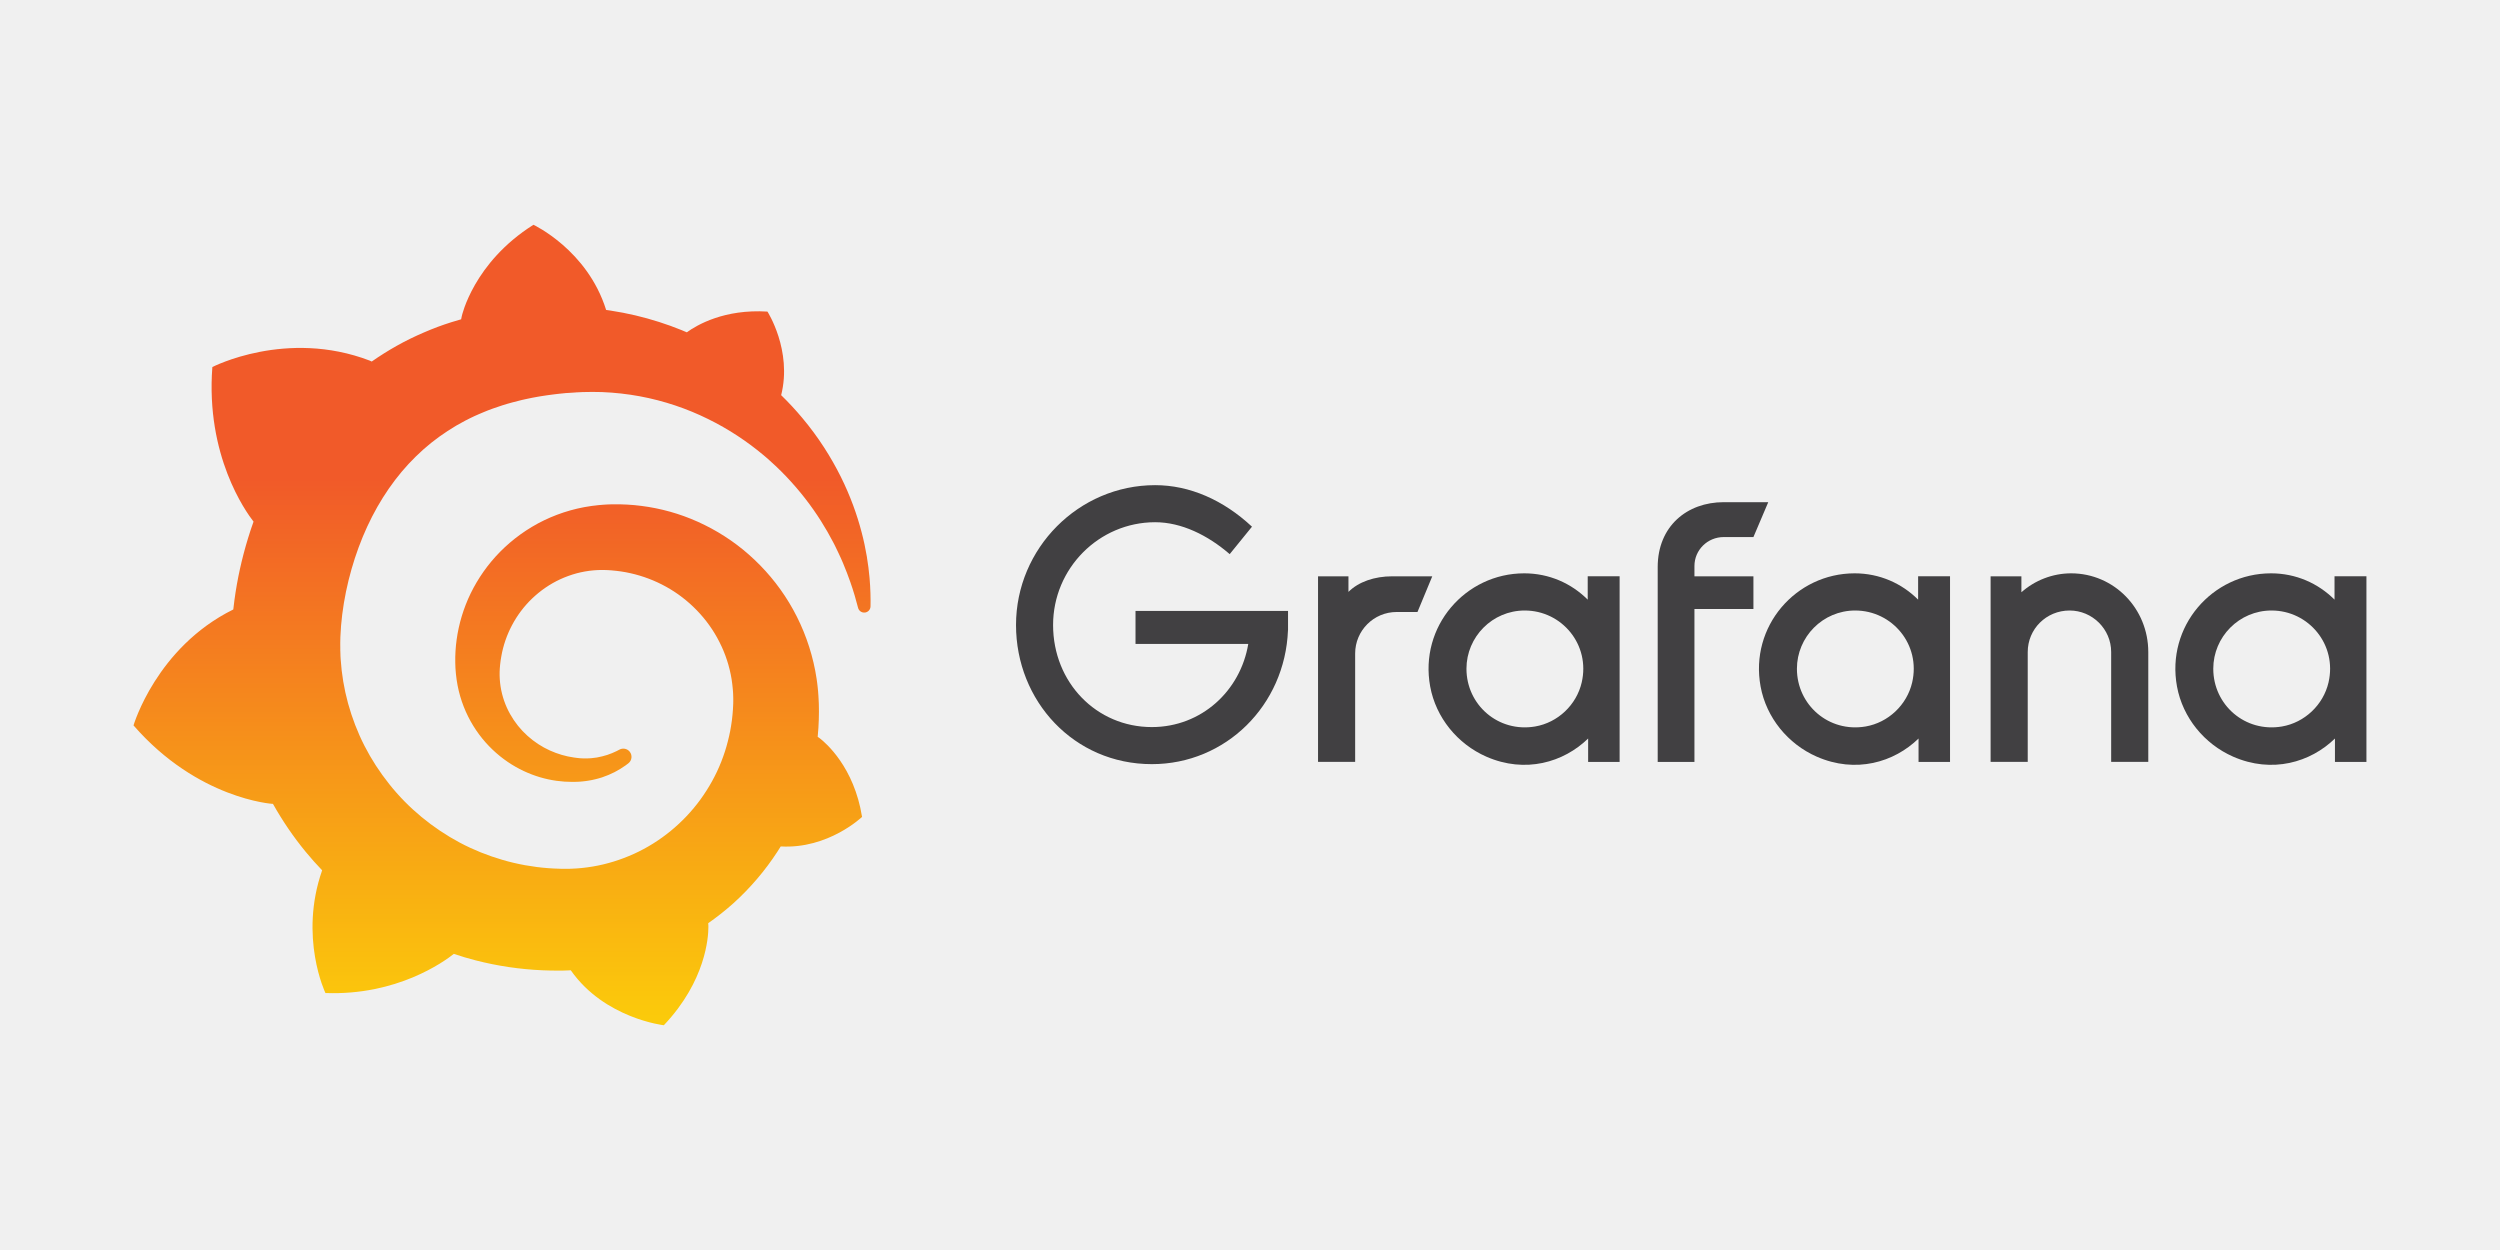
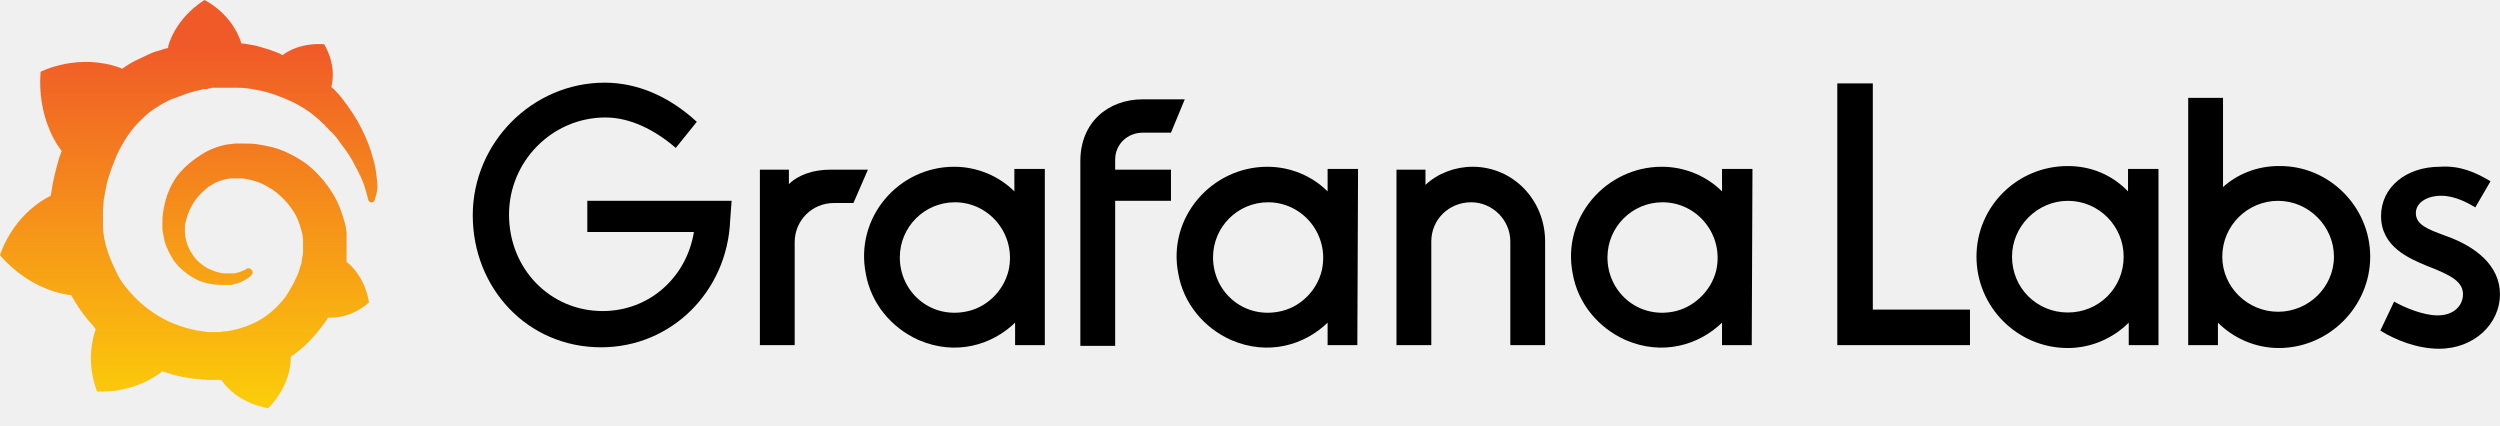
- <svg xmlns="http://www.w3.org/2000/svg" xmlns:xlink="http://www.w3.org/1999/xlink" version="1.1" id="Layer_1" x="0px" y="0px" viewBox="0 0 120 60" xml:space="preserve" width="120" height="60">
-   <defs id="defs54">
-     <defs id="defs5">
-       <rect id="SVGID_1_" x="-849.7" y="-1412.2" width="4355.2" height="5636.2" />
-     </defs>
-     <clipPath id="SVGID_2_">
-       <use xlink:href="#SVGID_1_" style="overflow:visible" id="use7" x="0" y="0" width="100%" height="100%" />
-     </clipPath>
-     <defs id="defs33">
-       <path d="m 1229.6,328.6 c 0,0 -0.7,2.9 -1.6,7.8 -8.3,2.4 -16.6,4.7 -24.9,7.4 -11.5,3.5 -22.8,7.7 -34.3,11.8 -11.3,4.4 -22.8,8.8 -34,13.8 -22.6,9.7 -45,20.6 -66.9,32.9 -21.2,11.9 -42.1,25 -62.4,39.2 -2.9,-1.4 -5.2,-2.4 -5.2,-2.4 -207.3,-79.2 -391.4,16.1 -391.4,16.1 -16.8,220.5 82.8,359.5 102.5,384.7 -4.9,13.6 -9.5,27.4 -13.7,41.3 -15.3,50 -26.8,101.3 -33.9,154.3 -1,7.6 -1.9,15.3 -2.8,23 -191.5,94.6 -248.3,288.5 -248.3,288.5 159.9,183.9 346.3,195.3 346.3,195.3 0.2,-0.1 0.3,-0.3 0.5,-0.4 23.7,42.3 51.1,82.6 82,120.1 12.9,15.7 26.5,30.9 40.6,45.6 -58.3,166.7 8.2,305.4 8.2,305.4 178,6.7 294.9,-77.9 319.5,-97.4 17.7,6 35.7,11.3 53.8,16 54.7,14.1 110.7,22.4 166.7,24.8 14,0.6 28,0.9 41.9,0.8 h 6.8 l 4.4,-0.1 8.8,-0.3 8.7,-0.4 0.2,0.3 c 83.8,119.6 231.3,136.5 231.3,136.5 104.9,-110.6 110.9,-220.3 110.9,-244 v 0 c 0,0 0,-0.8 0,-1.6 0,-2 -0.1,-3.3 -0.1,-3.3 0,0 0,0 0,0 -0.1,-1.7 -0.1,-3.3 -0.3,-5.1 22,-15.4 43,-32 62.9,-49.8 42,-38 78.7,-81.2 109.1,-127.9 2.9,-4.4 5.7,-8.8 8.4,-13.3 118.7,6.8 202.4,-73.5 202.4,-73.5 -19.7,-123.7 -90.2,-184 -104.9,-195.4 v 0 c 0,0 -0.6,-0.5 -1.5,-1.1 -0.8,-0.6 -1.4,-1 -1.4,-1 0,0 0,0 0,0 -0.7,-0.5 -1.6,-1.1 -2.6,-1.7 0.7,-7.5 1.4,-14.9 1.8,-22.3 0.9,-13.3 1.2,-26.7 1.3,-39.9 l -0.1,-9.9 -0.1,-5 v -2.5 c 0,-3.4 -0.1,-2.1 -0.1,-3.4 l -0.4,-8.3 -0.6,-11.2 c -0.2,-3.9 -0.5,-7.2 -0.8,-10.7 -0.3,-3.4 -0.6,-6.9 -1,-10.3 l -1.2,-10.3 -1.4,-10.2 c -2,-13.6 -4.6,-27.1 -7.7,-40.4 -12.4,-53.3 -33.2,-103.9 -60.7,-149.4 -27.5,-45.5 -61.7,-85.8 -100.2,-119.7 -38.5,-34 -81.7,-61.3 -127,-81.7 -45.3,-20.4 -92.9,-33.5 -140.3,-39.5 -23.7,-3.1 -47.3,-4.3 -70.7,-4 l -8.7,0.2 -2.2,0.1 c -0.6,0 -3.3,0.1 -3,0.1 l -3.6,0.2 -8.7,0.6 c -3.3,0.2 -6.7,0.5 -9.6,0.8 -12,1.2 -23.9,2.8 -35.7,5 -47,8.8 -91.4,25.8 -130.5,49.2 -39.1,23.4 -73.1,52.7 -100.8,85.9 -27.6,33.1 -49.1,69.8 -63.9,107.8 -14.8,38 -23.1,77.2 -25.4,115.3 -0.6,9.5 -0.8,19 -0.6,28.4 0,2.3 0.1,4.7 0.2,7 l 0.3,7.6 c 0.3,4.6 0.7,9.1 1.1,13.6 1.9,19.3 5.4,37.8 10.6,55.7 10.3,35.7 26.9,68 47.3,95.4 20.4,27.5 44.8,50.2 70.7,67.9 25.9,17.7 53.6,30.4 81,38.5 27.5,8.1 54.8,11.6 80.5,11.5 3.2,0 6.4,-0.1 9.6,-0.2 1.7,0 3.4,-0.2 5.1,-0.2 1.7,-0.1 3.4,-0.2 5.1,-0.3 2.7,-0.3 5.5,-0.5 8.2,-0.8 0.6,0 1.5,-0.2 2.3,-0.3 l 2.5,-0.3 c 1.7,-0.2 3.3,-0.5 5,-0.7 3.4,-0.4 6.3,-1.1 9.3,-1.6 3,-0.6 6,-1.2 9,-2 5.9,-1.3 11.6,-3.1 17.3,-4.8 11.2,-3.7 21.7,-8.2 31.5,-13.2 9.8,-5 18.8,-10.7 27.2,-16.6 2.4,-1.7 4.7,-3.5 7,-5.3 9,-7 10.4,-20.2 3.2,-29 -6.3,-7.7 -17.1,-9.7 -25.7,-4.9 -2.1,1.2 -4.3,2.3 -6.5,3.4 -7.5,3.6 -15.3,7 -23.6,9.7 -8.3,2.6 -16.9,4.8 -25.9,6.4 -4.5,0.6 -9,1.3 -13.6,1.7 -2.3,0.3 -4.6,0.4 -7,0.4 -2.3,0.1 -4.8,0.3 -6.9,0.2 -2.2,0 -4.4,-0.1 -6.7,-0.1 -2.8,-0.1 -5.6,-0.3 -8.4,-0.4 0,0 -1.4,0 -0.3,-0.1 l -0.9,-0.1 -1.9,-0.2 c -1.3,-0.1 -2.5,-0.2 -3.8,-0.4 -2.5,-0.3 -5,-0.6 -7.5,-1 -20.1,-2.8 -40.5,-8.7 -60.1,-17.6 -19.7,-8.9 -38.5,-21.1 -55.5,-36.4 -17,-15.2 -31.8,-33.6 -43.4,-54.4 -11.6,-20.7 -19.7,-43.8 -23.5,-68 -1.9,-12.1 -2.7,-24.6 -2.4,-36.8 0.2,-3.4 0.3,-6.7 0.5,-10.1 0,0.9 0.1,-0.5 0.1,-0.6 l 0.1,-1.2 0.2,-2.5 c 0.1,-1.7 0.3,-3.3 0.5,-5 0.7,-6.6 1.7,-13.3 2.9,-19.8 9.3,-52.7 35.7,-104.1 76.5,-143.2 10.2,-9.7 21.2,-18.8 32.9,-26.8 11.7,-8 24.2,-15.2 37.2,-21.2 13,-6 26.6,-10.9 40.5,-14.7 13.9,-3.7 28.2,-6.2 42.7,-7.5 7.2,-0.6 14.5,-0.9 21.8,-0.9 1.9,0 3.4,0.1 4.9,0.1 l 5.9,0.2 3.7,0.1 c 1.5,0 0,0 0.7,0.1 l 1.5,0.1 5.9,0.4 c 15.7,1.3 31.4,3.5 46.8,7 30.9,6.9 60.9,18.2 88.9,33.7 56,31 103.7,79.5 133,138 14.8,29.1 25,60.5 30.2,92.9 1.2,8.1 2.2,16.3 2.9,24.5 l 0.5,6.2 0.3,6.2 c 0.1,2.1 0.1,4.1 0.2,6.2 0,2 0.1,4.3 0.1,5.8 v 5.3 l -0.1,6 c -0.2,4 -0.5,10.5 -0.7,14.5 -0.7,8.9 -1.4,17.9 -2.6,26.8 -1.1,8.8 -2.6,17.6 -4.2,26.4 -1.8,8.7 -3.6,17.4 -5.9,26 -4.3,17.3 -9.9,34.2 -16.4,50.8 -13.1,33.2 -30.6,64.7 -51.7,93.8 -42.3,58.1 -100,105.6 -165.6,135.4 -32.8,14.8 -67.4,25.7 -103,31.6 -17.8,3 -35.8,4.8 -53.8,5.4 l -3.3,0.1 h -2.9 l -5.8,0.1 h -8.9 -4.4 c 2.5,0 -0.4,0 -0.3,-0.1 l -1.8,-0.1 c -9.7,-0.2 -19.3,-0.7 -28.9,-1.4 -38.5,-2.9 -76.6,-9.7 -113.5,-20.5 -36.9,-10.7 -72.7,-25 -106.6,-43 -67.7,-36.2 -128.2,-85.8 -175.6,-145.6 -23.8,-29.8 -44.6,-61.8 -61.8,-95.5 -17.2,-33.7 -30.7,-69 -40.7,-105.1 -9.9,-36.1 -16.1,-73.1 -18.5,-110.3 l -0.4,-7 -0.1,-1.7 v -1.5 l -0.1,-3.1 -0.2,-6.1 -0.1,-1.5 v -2.1 -4.3 l -0.1,-8.7 v -1.7 c 0,0.3 0,0.3 0,-0.6 v -3.4 c 0,-4.5 0.2,-9.1 0.3,-13.6 0.7,-18.4 2.2,-37.3 4.6,-56.2 2.4,-18.9 5.5,-37.9 9.4,-56.8 3.9,-18.8 8.5,-37.5 13.7,-55.8 10.5,-36.7 23.6,-72.3 39.1,-105.9 31.1,-67.3 71.9,-126.6 120.9,-174.4 12.2,-12 24.9,-23.3 38.1,-33.9 13.2,-10.6 26.9,-20.4 41,-29.6 14,-9.3 28.5,-17.7 43.4,-25.5 7.4,-4 15,-7.5 22.6,-11.2 3.8,-1.7 7.7,-3.4 11.5,-5.1 3.8,-1.7 7.7,-3.4 11.6,-4.9 15.5,-6.6 31.5,-12.1 47.5,-17.3 4.1,-1.2 8.1,-2.5 12.1,-3.7 4,-1.3 8.2,-2.2 12.2,-3.4 8.1,-2.3 16.4,-4.2 24.6,-6.3 4.1,-1.1 8.3,-1.8 12.4,-2.7 4.2,-0.9 8.3,-1.8 12.5,-2.6 4.2,-0.8 8.4,-1.5 12.5,-2.3 l 6.3,-1.1 6.3,-1 c 4.2,-0.6 8.4,-1.3 12.6,-1.9 4.7,-0.8 9.5,-1.2 14.2,-1.9 3.9,-0.5 10.2,-1.2 14.1,-1.7 3,-0.3 5.9,-0.6 8.9,-0.9 l 5.9,-0.6 3,-0.3 3.5,-0.2 c 4.8,-0.3 9.5,-0.6 14.3,-0.9 l 7.1,-0.5 c 0,0 2.6,-0.1 0.3,-0.1 l 1.5,-0.1 3,-0.1 c 4.1,-0.2 8.1,-0.4 12.2,-0.6 16.2,-0.5 32.3,-0.5 48.2,0 31.9,1.3 63.2,4.8 93.6,10.4 60.9,11.3 118.2,30.9 170,56.5 51.9,25.4 98.4,56.6 138.8,90.5 2.5,2.1 5,4.3 7.5,6.4 2.5,2.2 4.9,4.3 7.3,6.5 4.9,4.3 9.6,8.8 14.3,13.1 4.7,4.4 9.2,8.9 13.8,13.3 4.4,4.5 8.9,8.9 13.2,13.5 17.1,18.1 33,36.5 47.3,55 28.7,36.9 51.6,74.1 69.9,109.3 1.2,2.2 2.3,4.4 3.4,6.6 1.1,2.2 2.2,4.4 3.2,6.6 2.1,4.3 4.3,8.6 6.2,12.9 2,4.3 4,8.5 5.9,12.7 1.8,4.2 3.6,8.4 5.4,12.4 6.8,16.5 13,32.1 18.1,47 8.4,23.9 14.5,45.5 19.3,64.2 1.9,7.5 9,12.5 16.7,11.8 8,-0.7 14.1,-7.3 14.3,-15.3 0.4,-20.1 -0.1,-43.8 -2.4,-70.8 -3,-33.4 -8.7,-72.1 -20,-114.6 -11.1,-42.5 -27.6,-89 -51.6,-137.3 -24.1,-48.2 -55.5,-98.4 -96.3,-146.9 -15.9,-19 -33.3,-37.8 -52.1,-56.1 28,-111.4 -34.1,-208 -34.1,-208 -107.2,-6.7 -175.4,33.3 -200.7,51.6 -4.2,-1.8 -8.5,-3.6 -12.8,-5.4 -18.3,-7.4 -37,-14.3 -56.3,-20.4 -19.3,-6.1 -39,-11.7 -59.1,-16.4 -20.2,-4.7 -40.7,-8.7 -61.6,-11.9 -3.7,-0.5 -7.3,-1 -11,-1.6 -46.6,-149.4 -180.9,-211.9 -180.9,-211.9 -149.8,94.5 -178.3,227.4 -178.3,227.4" id="SVGID_5_" />
-     </defs>
-     <clipPath id="SVGID_6_">
-       <use height="100%" width="100%" y="0" x="0" id="use35" style="overflow:visible" xlink:href="#SVGID_5_" />
-     </clipPath>
-     <linearGradient gradientTransform="matrix(0,-255.7742,-255.7742,0,2099115.5,-207133.55)" y2="8201.71" x2="-812.649" y1="8201.71" x1="-819.765" gradientUnits="userSpaceOnUse" id="SVGID_7_">
-       <stop id="stop38" style="stop-color:#FFF200" offset="0" />
-       <stop id="stop40" style="stop-color:#F15A29" offset="1" />
+ <svg xmlns="http://www.w3.org/2000/svg" width="135" height="23" viewBox="0 0 135 23" fill="none">
+   <g clip-path="url(#clip0_408_161)">
+     <path fill-rule="evenodd" clip-rule="evenodd" d="M99.214 18.636H106.379V16.718H101.132V4.502H99.214V18.636ZM114.952 18.637H116.558V9.123H114.913V10.336C114.091 9.475 112.956 8.966 111.664 8.966C108.923 8.966 106.73 11.159 106.73 13.86C106.73 16.562 108.923 18.793 111.664 18.793C112.956 18.793 114.13 18.245 114.952 17.423V18.637ZM111.664 10.845C113.347 10.845 114.678 12.216 114.678 13.86C114.678 15.544 113.347 16.875 111.664 16.875C109.98 16.875 108.649 15.544 108.649 13.86C108.649 12.216 110.019 10.845 111.664 10.845ZM127.991 13.86C127.991 16.561 125.759 18.793 123.057 18.793C121.765 18.793 120.591 18.245 119.768 17.423V18.637H118.163V5.285H120.043V10.101C120.826 9.396 121.883 8.966 123.057 8.966C125.759 8.927 127.991 11.158 127.991 13.86ZM126.033 13.86C126.033 12.215 124.663 10.845 123.018 10.845C121.374 10.845 120.003 12.176 120.003 13.86C120.003 15.504 121.374 16.835 123.018 16.835C124.663 16.835 126.033 15.504 126.033 13.86ZM133.667 11.197L134.489 9.788C133.706 9.318 132.845 8.926 131.748 9.005C129.947 9.005 128.577 10.101 128.577 11.667C128.577 13.326 130.097 13.958 131.04 14.351L131.083 14.369C132.414 14.878 133.001 15.23 133.001 15.896C133.001 16.444 132.571 17.031 131.631 17.031C130.848 17.031 129.83 16.6 129.282 16.287L128.538 17.853C129.36 18.362 130.535 18.832 131.709 18.832C133.628 18.832 134.998 17.462 134.998 15.896C134.998 14.329 133.667 13.312 132.14 12.763C132.084 12.742 132.029 12.722 131.975 12.702C131.115 12.382 130.456 12.137 130.456 11.511C130.456 10.923 131.083 10.571 131.827 10.571C132.571 10.571 133.275 10.962 133.667 11.197Z" fill="black" />
+     <path d="M20.36 9.749C20.32 9.397 20.281 8.966 20.125 8.496C20.007 8.026 19.811 7.517 19.537 6.969C19.263 6.421 18.911 5.873 18.48 5.325C18.324 5.129 18.128 4.894 17.893 4.698C18.206 3.445 17.501 2.388 17.501 2.388C16.327 2.31 15.544 2.741 15.27 2.976C15.23 2.976 15.191 2.936 15.113 2.897C14.917 2.819 14.722 2.741 14.487 2.662C14.252 2.584 14.056 2.545 13.821 2.467C13.586 2.427 13.351 2.388 13.155 2.349C13.116 2.349 13.077 2.349 13.038 2.349C12.529 0.705 11.041 0 11.041 0C9.397 1.057 9.083 2.506 9.083 2.506C9.083 2.506 9.083 2.545 9.083 2.584C9.005 2.623 8.888 2.623 8.809 2.662C8.692 2.702 8.574 2.741 8.418 2.78C8.3 2.819 8.183 2.858 8.026 2.936C7.791 3.054 7.517 3.171 7.282 3.289C7.048 3.406 6.813 3.563 6.578 3.72C6.539 3.72 6.539 3.68 6.539 3.68C4.229 2.819 2.193 3.876 2.193 3.876C1.997 6.304 3.093 7.87 3.328 8.144C3.289 8.3 3.211 8.457 3.171 8.614C3.015 9.162 2.858 9.749 2.78 10.336C2.78 10.415 2.741 10.493 2.741 10.571C0.626 11.628 0 13.782 0 13.782C1.762 15.818 3.837 15.935 3.837 15.935C4.111 16.405 4.385 16.836 4.737 17.266C4.894 17.423 5.051 17.619 5.168 17.775C4.542 19.616 5.246 21.143 5.246 21.143C7.204 21.221 8.496 20.281 8.77 20.046C8.966 20.125 9.162 20.164 9.358 20.242C9.945 20.399 10.571 20.477 11.198 20.516C11.354 20.516 11.511 20.516 11.668 20.516H11.746H11.785H11.863H11.942C12.881 21.847 14.487 22.043 14.487 22.043C15.661 20.829 15.7 19.616 15.7 19.341C15.7 19.302 15.7 19.302 15.7 19.302V19.263C15.935 19.107 16.17 18.911 16.405 18.715C16.875 18.284 17.266 17.815 17.619 17.306C17.658 17.266 17.697 17.227 17.697 17.149C19.028 17.227 19.929 16.327 19.929 16.327C19.694 14.956 18.911 14.291 18.754 14.173C18.754 14.173 18.754 14.173 18.715 14.173C18.715 14.095 18.715 14.017 18.715 13.938C18.715 13.782 18.715 13.625 18.715 13.508V13.312V13.273V13.234C18.715 13.194 18.715 13.194 18.715 13.194V13.116V12.999C18.715 12.96 18.715 12.921 18.715 12.881C18.715 12.842 18.715 12.803 18.715 12.764V12.646V12.529C18.676 12.372 18.676 12.216 18.637 12.098C18.48 11.511 18.284 10.963 17.971 10.454C17.658 9.945 17.306 9.514 16.875 9.123C16.444 8.731 15.974 8.457 15.465 8.222C14.956 7.987 14.447 7.87 13.899 7.791C13.625 7.752 13.39 7.752 13.116 7.752H13.038H12.999H12.96H12.921H12.842C12.803 7.752 12.764 7.752 12.725 7.752C12.607 7.752 12.451 7.791 12.333 7.791C11.824 7.87 11.315 8.066 10.884 8.34C10.454 8.614 10.062 8.927 9.749 9.279C9.436 9.632 9.201 10.062 9.044 10.493C8.888 10.924 8.809 11.354 8.77 11.785C8.77 11.902 8.77 11.981 8.77 12.098C8.77 12.137 8.77 12.137 8.77 12.177V12.255C8.77 12.294 8.77 12.372 8.77 12.412C8.809 12.607 8.849 12.842 8.888 13.038C9.005 13.429 9.201 13.782 9.397 14.095C9.632 14.408 9.906 14.643 10.18 14.839C10.454 15.035 10.767 15.191 11.08 15.27C11.393 15.348 11.668 15.387 11.981 15.387C12.02 15.387 12.059 15.387 12.098 15.387H12.137H12.177C12.216 15.387 12.255 15.387 12.255 15.387C12.255 15.387 12.255 15.387 12.294 15.387H12.333H12.372C12.412 15.387 12.451 15.387 12.49 15.387C12.529 15.387 12.568 15.387 12.607 15.348C12.685 15.348 12.725 15.309 12.803 15.309C12.921 15.27 13.038 15.23 13.155 15.152C13.273 15.113 13.351 15.035 13.469 14.956C13.508 14.956 13.508 14.917 13.547 14.878C13.664 14.8 13.664 14.643 13.586 14.565C13.508 14.487 13.39 14.447 13.312 14.526C13.273 14.526 13.273 14.565 13.234 14.565C13.155 14.604 13.077 14.643 12.96 14.682C12.881 14.722 12.764 14.722 12.685 14.761C12.646 14.761 12.568 14.761 12.529 14.761C12.49 14.761 12.49 14.761 12.451 14.761C12.412 14.761 12.412 14.761 12.372 14.761C12.333 14.761 12.333 14.761 12.294 14.761C12.255 14.761 12.216 14.761 12.216 14.761H12.177H12.137C12.098 14.761 12.098 14.761 12.059 14.761C11.824 14.722 11.628 14.682 11.393 14.565C11.159 14.487 10.963 14.33 10.767 14.173C10.571 14.017 10.415 13.782 10.297 13.586C10.18 13.39 10.062 13.116 10.023 12.842C9.984 12.725 9.984 12.568 9.984 12.451C9.984 12.412 9.984 12.372 9.984 12.333V12.294V12.255C9.984 12.177 9.984 12.098 10.023 12.02C10.141 11.433 10.415 10.884 10.884 10.415C11.002 10.297 11.119 10.219 11.237 10.101C11.354 10.023 11.511 9.945 11.628 9.867C11.785 9.788 11.942 9.749 12.059 9.71C12.216 9.671 12.372 9.632 12.529 9.632C12.607 9.632 12.685 9.632 12.764 9.632C12.803 9.632 12.803 9.632 12.803 9.632H12.881H12.921H12.999C13.155 9.632 13.351 9.671 13.508 9.71C13.86 9.788 14.173 9.906 14.487 10.101C15.113 10.454 15.622 11.002 15.974 11.628C16.131 11.942 16.248 12.294 16.327 12.646C16.327 12.725 16.366 12.842 16.366 12.921V12.999V13.077C16.366 13.116 16.366 13.116 16.366 13.155C16.366 13.194 16.366 13.194 16.366 13.234V13.312V13.39C16.366 13.429 16.366 13.508 16.366 13.547C16.366 13.664 16.366 13.743 16.327 13.86C16.327 13.938 16.288 14.056 16.288 14.134C16.288 14.213 16.248 14.33 16.209 14.408C16.17 14.604 16.092 14.8 16.014 14.956C15.857 15.309 15.661 15.661 15.426 16.014C14.956 16.64 14.33 17.188 13.586 17.501C13.234 17.658 12.842 17.775 12.451 17.854C12.255 17.893 12.059 17.893 11.863 17.932H11.824H11.785H11.707H11.628H11.589C11.628 17.932 11.589 17.932 11.589 17.932C11.472 17.932 11.393 17.932 11.276 17.932C10.845 17.893 10.415 17.815 10.023 17.697C9.632 17.58 9.201 17.423 8.849 17.227C8.105 16.836 7.439 16.288 6.891 15.622C6.617 15.309 6.382 14.956 6.225 14.565C6.03 14.173 5.873 13.782 5.755 13.39C5.638 12.999 5.56 12.568 5.56 12.177V12.098V12.059V11.981V11.746V11.707V11.628V11.589C5.56 11.55 5.56 11.472 5.56 11.433C5.56 11.237 5.599 11.002 5.599 10.806C5.638 10.61 5.677 10.376 5.716 10.18C5.755 9.984 5.795 9.749 5.873 9.553C5.99 9.162 6.147 8.77 6.304 8.379C6.656 7.635 7.087 6.969 7.635 6.46C7.752 6.343 7.909 6.186 8.066 6.069C8.222 5.951 8.379 5.834 8.535 5.755C8.692 5.638 8.849 5.56 9.005 5.481C9.083 5.442 9.162 5.403 9.24 5.364C9.279 5.364 9.318 5.325 9.358 5.325C9.397 5.325 9.436 5.286 9.475 5.286C9.632 5.207 9.827 5.168 9.984 5.09C10.023 5.09 10.062 5.051 10.101 5.051C10.141 5.051 10.18 5.012 10.219 5.012C10.297 4.972 10.415 4.972 10.493 4.933C10.532 4.933 10.571 4.894 10.65 4.894C10.689 4.894 10.728 4.894 10.806 4.855C10.845 4.855 10.884 4.855 10.963 4.816H11.041H11.119C11.159 4.816 11.198 4.816 11.276 4.777C11.315 4.777 11.393 4.777 11.433 4.737C11.472 4.737 11.55 4.737 11.589 4.737C11.628 4.737 11.668 4.737 11.707 4.737H11.785H11.824H11.863C11.902 4.737 11.981 4.737 12.02 4.737H12.098C12.098 4.737 12.137 4.737 12.098 4.737H12.137C12.177 4.737 12.216 4.737 12.255 4.737C12.451 4.737 12.607 4.737 12.803 4.737C13.155 4.737 13.508 4.777 13.86 4.855C14.526 4.972 15.152 5.207 15.739 5.481C16.327 5.755 16.836 6.108 17.266 6.499C17.306 6.539 17.306 6.539 17.345 6.578C17.384 6.617 17.384 6.617 17.423 6.656C17.462 6.695 17.541 6.734 17.58 6.813C17.619 6.891 17.697 6.891 17.736 6.969C17.775 7.048 17.854 7.087 17.893 7.126C18.089 7.322 18.245 7.517 18.402 7.752C18.715 8.144 18.989 8.574 19.185 8.966C19.185 9.005 19.224 9.005 19.224 9.044C19.224 9.083 19.263 9.083 19.263 9.123C19.302 9.162 19.302 9.201 19.341 9.279C19.381 9.318 19.381 9.358 19.42 9.436C19.459 9.475 19.459 9.514 19.498 9.592C19.576 9.788 19.655 9.945 19.694 10.101C19.772 10.376 19.851 10.61 19.89 10.806C19.929 10.884 20.007 10.963 20.085 10.924C20.164 10.924 20.242 10.845 20.242 10.767C20.399 10.297 20.399 10.023 20.36 9.749Z" fill="url(#paint0_linear_408_161)" />
+     <path d="M39.429 11.903C39.272 15.74 36.257 18.754 32.459 18.754C28.466 18.754 25.529 15.544 25.529 11.629C25.529 7.713 28.74 4.464 32.655 4.464C34.417 4.464 36.14 5.208 37.627 6.578L36.492 7.987C35.357 7.009 34.026 6.343 32.694 6.343C29.836 6.343 27.487 8.692 27.487 11.589C27.487 14.526 29.719 16.797 32.538 16.797C35.083 16.797 37.079 14.957 37.471 12.529H31.715V10.845H39.507L39.429 11.903Z" fill="black" />
+     <path d="M46.085 10.963H45.028C43.853 10.963 42.913 11.903 42.913 13.077V18.637H41.034V9.162H42.6V9.945C43.109 9.436 43.931 9.162 44.832 9.162H46.868L46.085 10.963Z" fill="black" />
+     <path d="M56.42 18.637H54.815V17.423C53.562 18.637 51.605 19.224 49.608 18.362C48.12 17.697 47.024 16.366 46.75 14.76C46.162 11.746 48.512 9.005 51.526 9.005C52.779 9.005 53.954 9.514 54.776 10.336V9.122H56.42V18.637ZM54.463 14.604C54.894 12.685 53.445 10.923 51.566 10.923C49.921 10.923 48.59 12.255 48.59 13.899C48.59 15.739 50.195 17.188 52.114 16.835C53.249 16.64 54.189 15.739 54.463 14.604Z" fill="black" />
+     <path d="M60.219 8.613V9.162H63.233V10.845H60.219V18.676H58.339V8.692C58.339 6.617 59.827 5.364 61.706 5.364H63.977L63.233 7.165H61.706C60.884 7.165 60.219 7.791 60.219 8.613Z" fill="black" />
+     <path d="M73.296 18.637H71.691V17.423C70.438 18.637 68.48 19.224 66.483 18.362C64.995 17.697 63.899 16.366 63.625 14.76C63.038 11.746 65.426 9.005 68.441 9.005C69.694 9.005 70.868 9.514 71.691 10.336V9.122H73.335L73.296 18.637ZM71.377 14.604C71.808 12.685 70.359 10.923 68.48 10.923C66.835 10.923 65.504 12.255 65.504 13.899C65.504 15.739 67.11 17.188 69.028 16.835C70.163 16.64 71.103 15.739 71.377 14.604Z" fill="black" />
+     <path d="M83.436 13.038V18.637H81.557V13.038C81.557 11.863 80.578 10.923 79.443 10.923C78.229 10.923 77.29 11.863 77.29 13.038V18.637H75.41V9.161H76.976V9.984C77.642 9.357 78.582 9.005 79.521 9.005C81.714 9.005 83.436 10.806 83.436 13.038Z" fill="black" />
+     <path d="M94.594 18.637H92.989V17.423C91.736 18.637 89.778 19.224 87.781 18.362C86.294 17.697 85.197 16.366 84.923 14.76C84.336 11.746 86.724 9.005 89.739 9.005C90.992 9.005 92.167 9.514 92.989 10.336V9.122H94.633L94.594 18.637ZM92.676 14.604C93.106 12.685 91.658 10.923 89.778 10.923C88.134 10.923 86.803 12.255 86.803 13.899C86.803 15.739 88.408 17.188 90.326 16.835C91.423 16.64 92.401 15.739 92.676 14.604Z" fill="black" />
+   </g>
+   <defs>
+     <linearGradient id="paint0_linear_408_161" x1="10.254" y1="28" x2="10.254" y2="2.5" gradientUnits="userSpaceOnUse">
+       <stop stop-color="#FFF100" />
+       <stop offset="1" stop-color="#F05A28" />
    </linearGradient>
-     <defs id="defs11">
-       <rect height="5636.2" width="4355.2" y="-1412.2" x="-849.7" id="SVGID_3_" />
-     </defs>
-     <clipPath id="SVGID_4_">
-       <use height="100%" width="100%" y="0" x="0" id="use13" style="overflow:visible" xlink:href="#SVGID_3_" />
+     <clipPath id="clip0_408_161">
+       <rect width="135" height="23" fill="white" />
    </clipPath>
  </defs>
-   <style type="text/css" id="style2">
- 	.st0{fill:#C59A6E;}
- 	.st1{fill:#3CB44B;}
- 	.st2{fill:#67308F;}
- 	.st3{fill:#D1D1D1;}
- 	.st4{fill:#EF5B28;}
- 	.st5{stroke:#000000;stroke-width:16;stroke-miterlimit:10;}
- 	.st6{fill:url(#Triangle-3_1_);}
- 	.st7{fill:#333333;}
- 	.st8{fill:#CF2129;}
- 	.st9{fill:#CC3832;}
- 	.st10{fill:#BA443D;}
- 	.st11{fill:#BAC556;}
- 	.st12{fill:#F8DF4B;}
- 	.st13{fill:#F5CF47;}
- 	.st14{fill:#A9B75D;}
- 	.st15{fill:#DDBE5B;}
- 	.st16{fill:#6FBECB;}
- 	.st17{fill:#79C0BF;}
- 	.st18{fill:#77C3D2;}
- 	.st19{fill:#5CB8BB;}
- 	.st20{fill:#529FB5;}
- 	.st21{fill:#BA3D36;}
- 	.st22{fill:#9D3634;}
- 	.st23{fill:#D33E35;}
- 	.st24{fill:#869B63;}
- 	.st25{fill:#BEC54F;}
- 	.st26{fill:#9EAD59;}
- 	.st27{fill:none;}
- 	.st28{fill:#43AE2A;}
- 	.st29{fill:#009DDD;}
- 	.st30{fill:#00A297;}
- 	.st31{fill:#0072CC;}
- 	.st32{fill:#82BB00;}
- 	.st33{fill:#10069D;}
- 	.st34{fill:#333F48;}
- 	.st35{clip-path:url(#SVGID_2_);}
- 	.st36{clip-path:url(#SVGID_4_);fill:#414042;}
- 	.st37{clip-path:url(#SVGID_6_);fill:url(#SVGID_7_);}
- </style>
-   <g id="g958" transform="translate(-0.0849561)">
-     <g transform="matrix(0.6482233,0,0,0.6482233,9.895719,73.44948)" id="g946">
-       <path style="fill:#414042" id="path16" clip-path="url(#SVGID_4_)" d="M 571.5,2446.1 C 566,2587.7 454.3,2698 315.5,2698 169,2698 60.1,2579.4 60.1,2436.4 c 0,-144.4 117.9,-263 261.6,-263 64.9,0 128.4,27.9 182.1,78.1 l -41.9,51.6 c -41.2,-35.6 -90.7,-60 -140.2,-60 -105.4,0 -191.9,86.5 -191.9,193.3 0,108.1 81.6,191.9 185.6,191.9 93.5,0 166.8,-68.4 181.4,-156.3 h -212 v -62.1 h 286.8 v 36.2 z" class="st36" transform="matrix(0.03937938,0,0,0.03937938,57.7333,-162.971)" />
-       <path style="fill:#414042" id="path18" clip-path="url(#SVGID_4_)" d="m 815,2411.9 h -39.1 c -43.2,0 -78.1,35 -78.1,78.1 v 203.7 H 628 v -348.9 h 57.2 v 29.3 c 18.8,-18.8 48.8,-29.3 82.3,-29.3 h 75.3 z" class="st36" transform="matrix(0.03937938,0,0,0.03937938,57.7333,-162.971)" />
-       <path style="fill:#414042" id="path20" clip-path="url(#SVGID_4_)" d="m 1195.2,2693.8 h -59.3 v -44 c -45.9,44.8 -118.2,66.3 -191.5,34.1 -54.3,-23.9 -94.7,-73.4 -105.5,-131.8 -20.8,-112.8 66,-212.9 176.9,-212.9 46.7,0 88.6,18.8 119.3,49.5 v -44 h 60 v 349.1 z m -71.4,-149.4 c 16.5,-70.9 -37.2,-135.3 -107.2,-135.3 -60.7,0 -109.5,49.5 -109.5,109.5 0,67.9 59.7,120.4 129.1,108.6 42.7,-7.3 77.8,-40.5 87.6,-82.8" class="st36" transform="matrix(0.03937938,0,0,0.03937938,57.7333,-162.971)" />
-       <path style="fill:#414042" id="path22" clip-path="url(#SVGID_4_)" d="m 1335.8,2325.4 v 19.5 h 110.9 v 61.4 h -110.9 v 287.5 h -69.1 v -366.3 c 0,-76.8 55.1,-122.1 124.2,-122.1 h 83.7 l -27.9,65.6 H 1391 c -30.7,0 -55.2,24.4 -55.2,54.4" class="st36" transform="matrix(0.03937938,0,0,0.03937938,57.7333,-162.971)" />
-       <path style="fill:#414042" id="path24" clip-path="url(#SVGID_4_)" d="m 1816.5,2693.8 h -59.3 v -44 c -45.9,44.8 -118.2,66.3 -191.5,34.1 -54.3,-23.9 -94.7,-73.4 -105.5,-131.8 -20.8,-112.8 66,-212.9 176.9,-212.9 46.7,0 88.6,18.8 119.3,49.5 v -44 h 60 v 349.1 z m -71.3,-149.4 c 16.5,-70.9 -37.2,-135.3 -107.2,-135.3 -60.7,0 -109.5,49.5 -109.5,109.5 0,67.9 59.7,120.4 129.1,108.6 42.6,-7.3 77.8,-40.5 87.6,-82.8" class="st36" transform="matrix(0.03937938,0,0,0.03937938,57.7333,-162.971)" />
-       <path style="fill:#414042" id="path26" clip-path="url(#SVGID_4_)" d="m 2189.2,2487.2 v 206.5 h -69.8 v -206.5 c 0,-43.3 -35.6,-78.1 -78.1,-78.1 -44,0 -78.8,34.9 -78.8,78.1 v 206.5 h -69.8 v -348.9 h 57.9 v 30 c 25.1,-22.3 58.6,-35.6 93.5,-35.6 80.9,0.1 145.1,66.4 145.1,148" class="st36" transform="matrix(0.03937938,0,0,0.03937938,57.7333,-162.971)" />
-       <path style="fill:#414042" id="path28" clip-path="url(#SVGID_4_)" d="m 2599.5,2693.8 h -59.3 v -44 c -45.9,44.8 -118.2,66.3 -191.5,34.1 -54.3,-23.9 -94.7,-73.4 -105.5,-131.8 -20.8,-112.8 66,-212.9 176.9,-212.9 46.7,0 88.6,18.8 119.3,49.5 v -44 h 60 v 349.1 z m -71.4,-149.4 c 16.5,-70.9 -37.2,-135.3 -107.2,-135.3 -60.7,0 -109.5,49.5 -109.5,109.5 0,67.9 59.7,120.4 129.1,108.6 42.6,-7.3 77.8,-40.5 87.6,-82.8" class="st36" transform="matrix(0.03937938,0,0,0.03937938,57.7333,-162.971)" />
-     </g>
-     <g transform="matrix(0.4898075,0,0,0.4898075,-29.74485,88.66226)" id="g937">
-       <rect style="fill:url(#SVGID_7_)" id="rect43" clip-path="url(#SVGID_6_)" height="1992.3" width="1834.4" class="st37" y="100.8" x="412.7" transform="matrix(0.03937938,0,0,0.03937938,57.7333,-162.971)" />
-     </g>
-   </g>
</svg>
